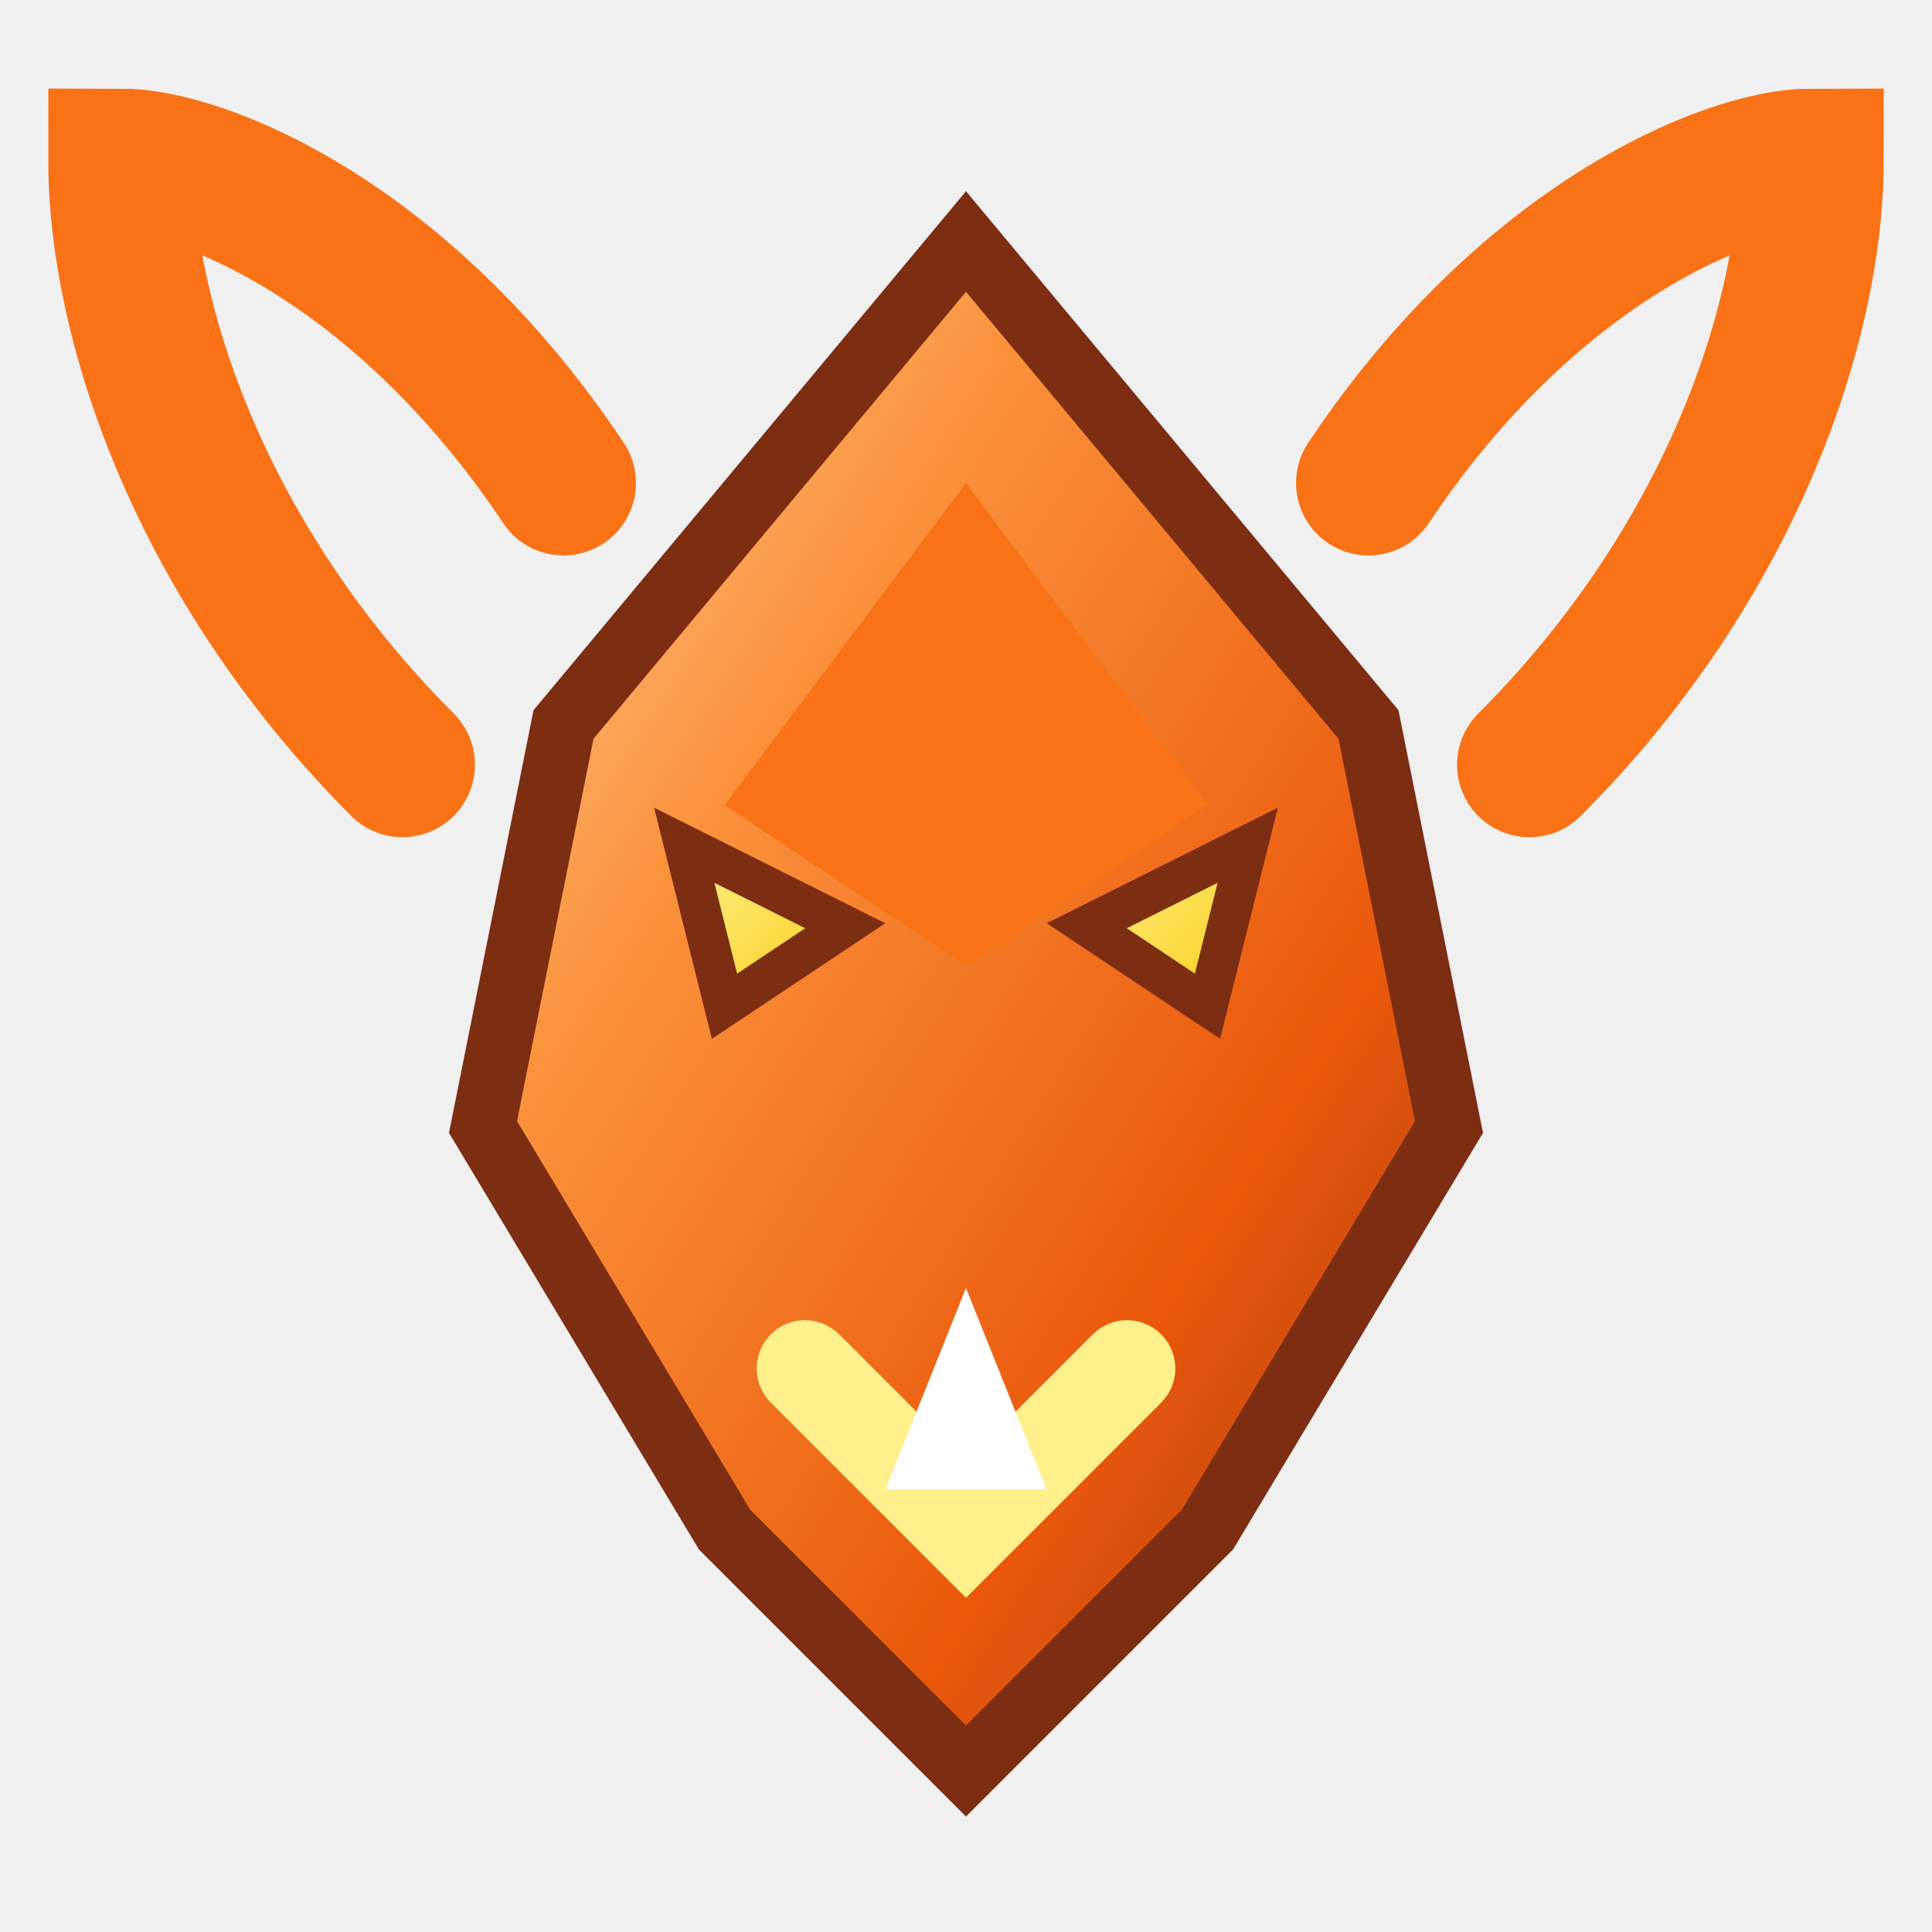
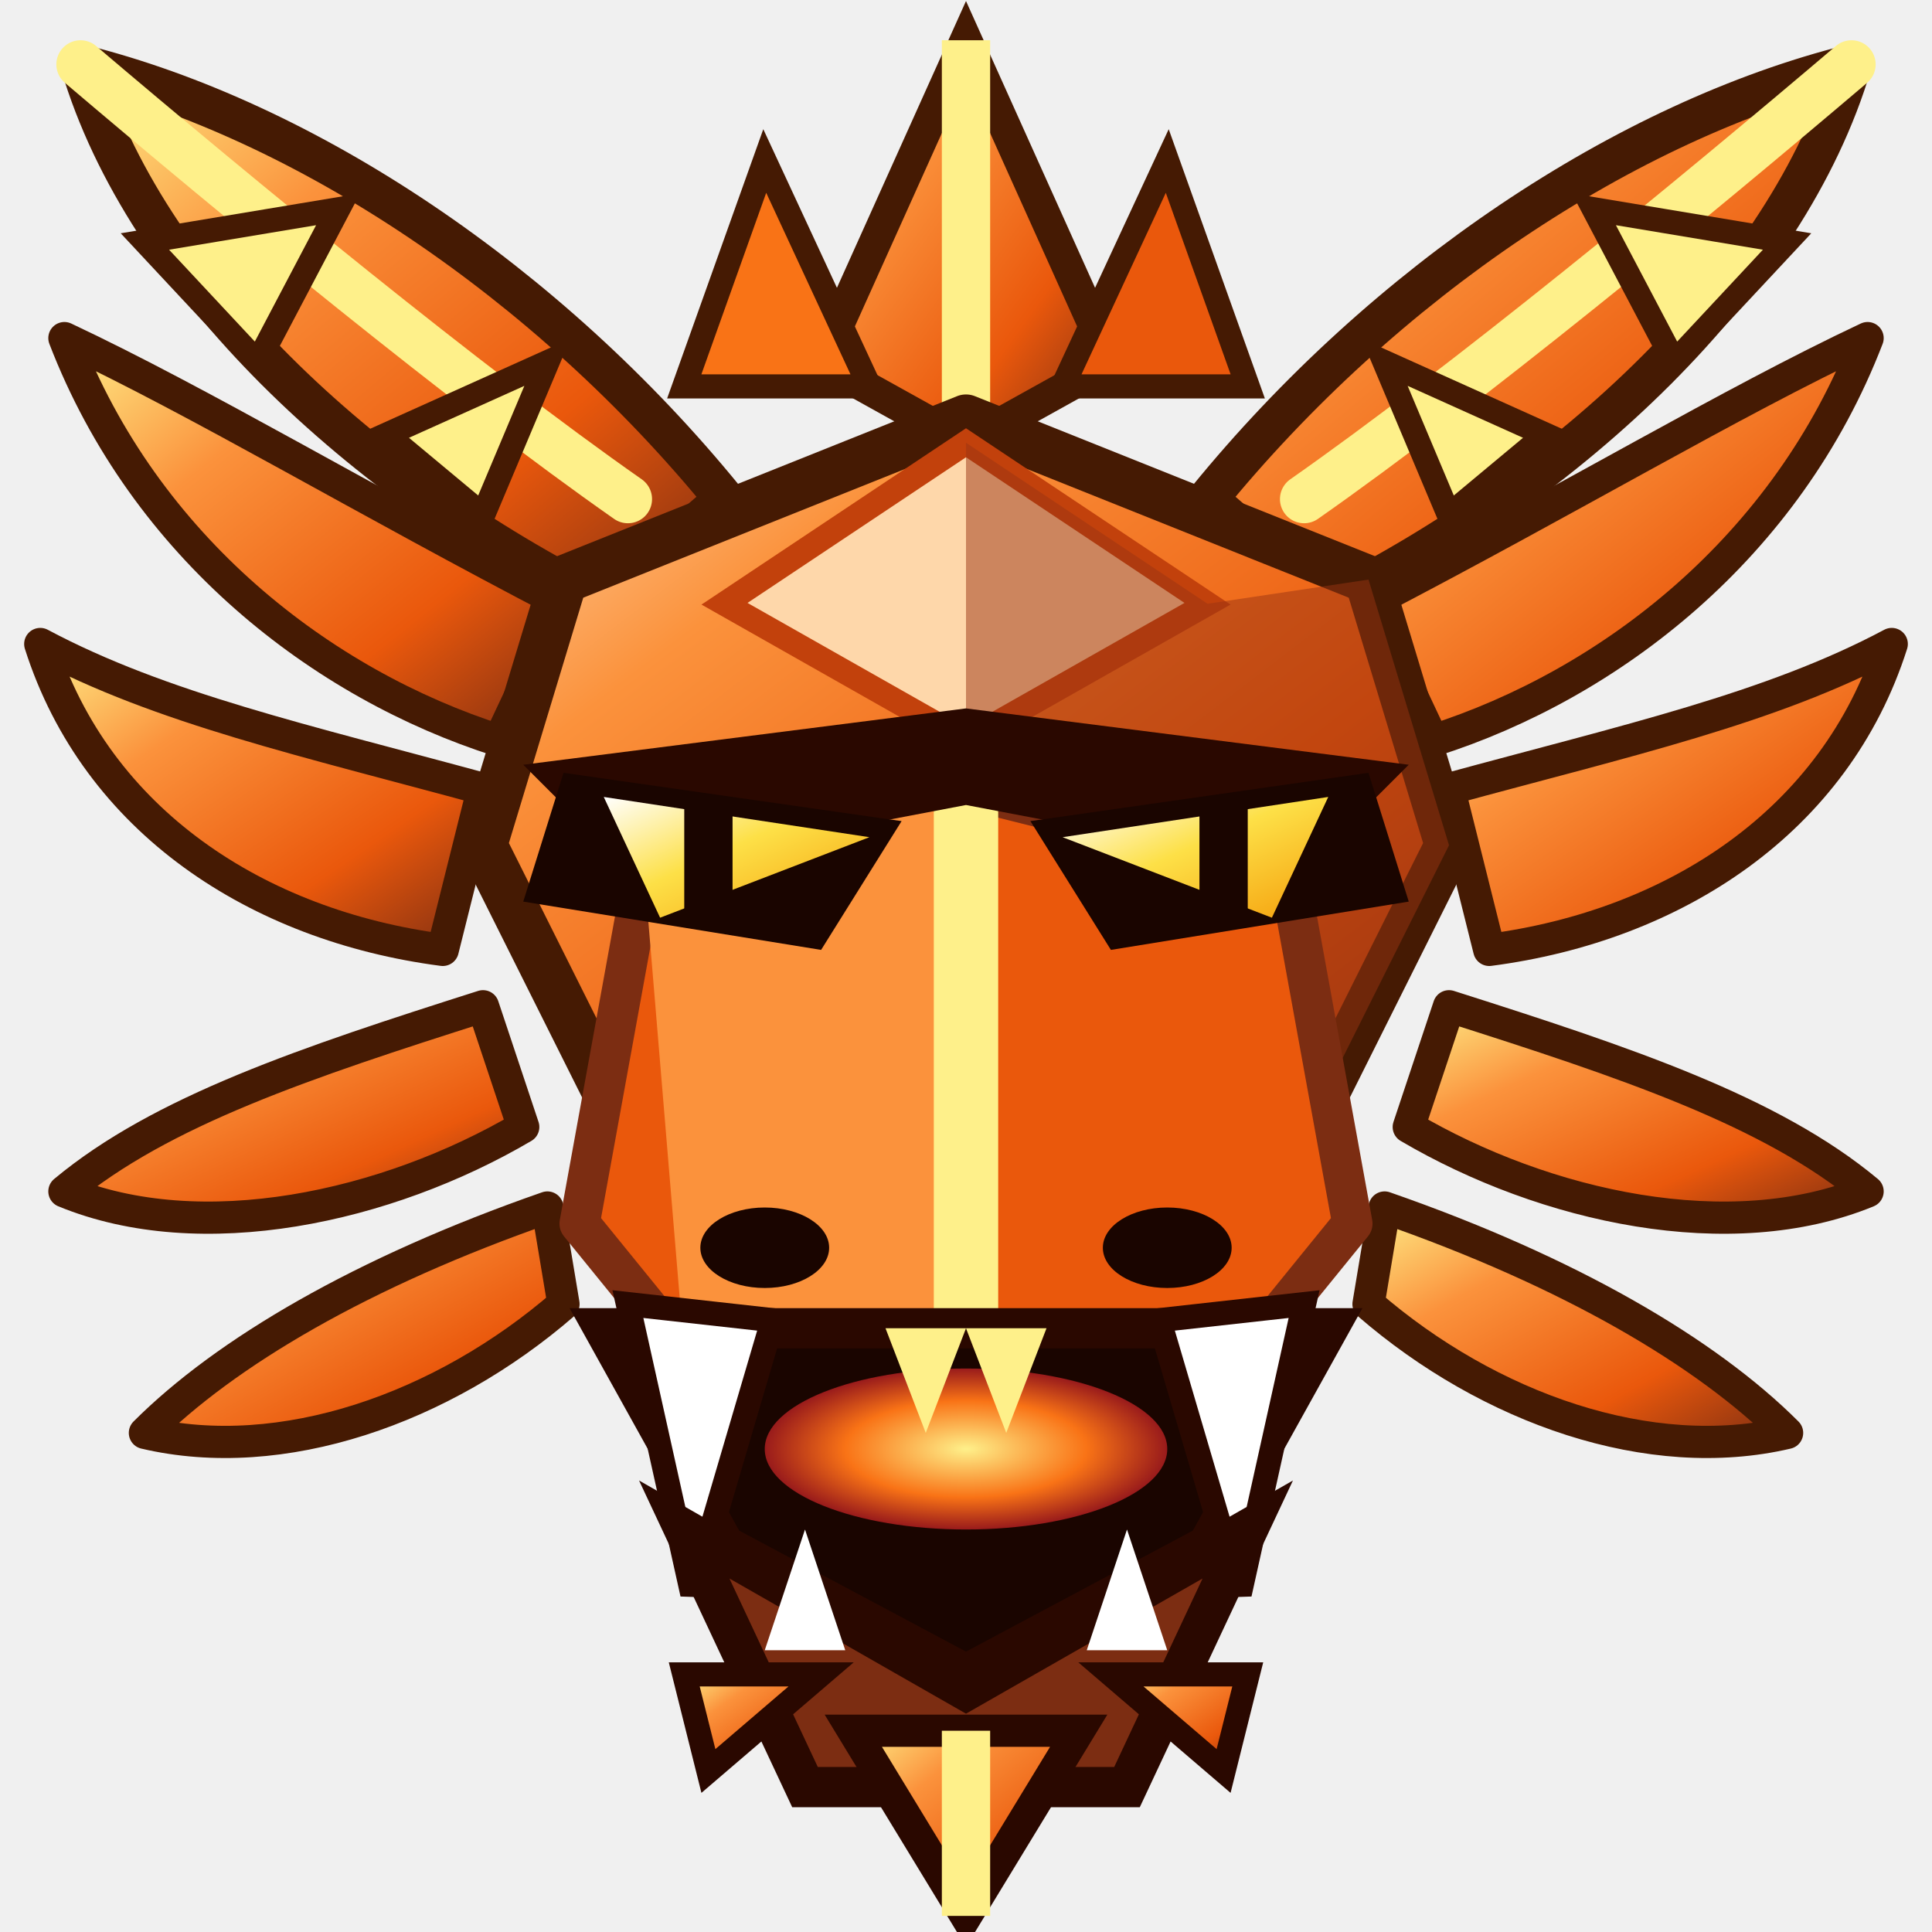
<svg xmlns="http://www.w3.org/2000/svg" viewBox="0 0 24 24" width="24" height="24">
  <defs>
-     <linearGradient id="dragonGrad" x1="0%" y1="0%" x2="100%" y2="100%">
-       <stop offset="0%" stop-color="#fed7aa" />
+     <linearGradient id="dragonHorn" x1="0%" y1="0%" x2="100%" y2="100%">
+       <stop offset="0%" stop-color="#fef08a" />
      <stop offset="30%" stop-color="#fb923c" />
      <stop offset="70%" stop-color="#ea580c" />
+       <stop offset="100%" stop-color="#7c2d12" />
+     </linearGradient>
+     <linearGradient id="dragonScale" x1="0%" y1="0%" x2="100%" y2="100%">
+       <stop offset="0%" stop-color="#fed7aa" />
+       <stop offset="25%" stop-color="#fb923c" />
+       <stop offset="65%" stop-color="#ea580c" />
      <stop offset="100%" stop-color="#9a3412" />
    </linearGradient>
    <linearGradient id="dragonEye" x1="0%" y1="0%" x2="100%" y2="100%">
+       <stop offset="0%" stop-color="#ffffff" />
+       <stop offset="45%" stop-color="#fde047" />
+       <stop offset="100%" stop-color="#f59e0b" />
+     </linearGradient>
+     <radialGradient id="dragonMouthFire" cx="50%" cy="50%" r="50%">
      <stop offset="0%" stop-color="#fef08a" />
-       <stop offset="100%" stop-color="#facc15" />
-     </linearGradient>
+       <stop offset="60%" stop-color="#f97316" />
+       <stop offset="100%" stop-color="#991b1b" />
+     </radialGradient>
  </defs>
-   <path d="M7 6C5 3 2.5 2 1.5 2c0 2 1 5 3.5 7.5" fill="none" stroke="#f97316" stroke-width="1.8" stroke-linecap="round" />
-   <path d="M17 6c2-3 4.5-4 5.5-4 0 2-1 5-3.5 7.5" fill="none" stroke="#f97316" stroke-width="1.8" stroke-linecap="round" />
-   <polygon points="12,3 17,9 18,14 15,19 12,22 9,19 6,14 7,9" fill="url(#dragonGrad)" stroke="#7c2d12" stroke-width="0.8" />
-   <polygon points="12,6 15,10 12,12 9,10" fill="#f97316" />
-   <polygon points="8.5,10.5 10.5,11.5 9,12.5" fill="url(#dragonEye)" stroke="#7c2d12" stroke-width="0.5" />
-   <polygon points="15.5,10.5 13.5,11.5 15,12.5" fill="url(#dragonEye)" stroke="#7c2d12" stroke-width="0.5" />
-   <path d="M10 17l2 2 2-2" fill="none" stroke="#fef08a" stroke-width="1.2" stroke-linecap="round" />
-   <polygon points="12,16 11,18.5 13,18.5" fill="#ffffff" />
+   <path d="M9 6.2 C6.8 3.5 3.8 1.5 1 0.8 C1.8 3.5 4.5 6 7.5 7.5 Z" fill="url(#dragonHorn)" stroke="#451a03" stroke-width="0.5" stroke-linejoin="round" />
+   <path d="M1 0.8 C3 2.5 5.8 4.8 7.8 6.2" fill="none" stroke="#fef08a" stroke-width="0.6" stroke-linecap="round" />
+   <polygon points="4.2,2.6 1.8,3 3.2,4.5" fill="#fef08a" stroke="#451a03" stroke-width="0.3" />
+   <polygon points="6.8,4.5 4.8,5.4 6,6.4" fill="#fef08a" stroke="#451a03" stroke-width="0.3" />
+   <path d="M15 6.2 C17.2 3.5 20.2 1.5 23 0.8 C22.2 3.5 19.5 6 16.5 7.5 Z" fill="url(#dragonHorn)" stroke="#451a03" stroke-width="0.5" stroke-linejoin="round" />
+   <path d="M23 0.8 C21 2.5 18.2 4.8 16.2 6.2" fill="none" stroke="#fef08a" stroke-width="0.6" stroke-linecap="round" />
+   <polygon points="19.8,2.6 22.2,3 20.8,4.5" fill="#fef08a" stroke="#451a03" stroke-width="0.3" />
+   <polygon points="17.2,4.5 19.2,5.4 18,6.4" fill="#fef08a" stroke="#451a03" stroke-width="0.3" />
+   <path d="M7 7.5 C4.5 6.2 2.5 5 0.8 4.2 C1.8 6.8 4 8.5 6.2 9.2 Z" fill="url(#dragonHorn)" stroke="#451a03" stroke-width="0.4" stroke-linejoin="round" />
+   <path d="M17 7.5 C19.5 6.2 21.5 5 23.2 4.2 C22.2 6.8 20 8.5 17.8 9.2 Z" fill="url(#dragonHorn)" stroke="#451a03" stroke-width="0.4" stroke-linejoin="round" />
+   <path d="M6 9.8 C3.8 9.2 2 8.8 0.5 8 C1.2 10.2 3.2 11.5 5.5 11.8 Z" fill="url(#dragonHorn)" stroke="#451a03" stroke-width="0.4" stroke-linejoin="round" />
+   <path d="M18 9.8 C20.2 9.2 22 8.8 23.5 8 C22.8 10.2 20.8 11.5 18.5 11.8 Z" fill="url(#dragonHorn)" stroke="#451a03" stroke-width="0.4" stroke-linejoin="round" />
+   <path d="M6 12.5 C3.8 13.2 2 13.8 0.8 14.8 C2.5 15.5 4.8 15 6.5 14 Z" fill="url(#dragonHorn)" stroke="#451a03" stroke-width="0.4" stroke-linejoin="round" />
+   <path d="M18 12.5 C20.2 13.2 22 13.8 23.2 14.8 C21.5 15.5 19.2 15 17.5 14 Z" fill="url(#dragonHorn)" stroke="#451a03" stroke-width="0.4" stroke-linejoin="round" />
+   <path d="M6.8 15 C4.5 15.8 2.8 16.8 1.8 17.8 C3.5 18.2 5.5 17.5 7 16.2 Z" fill="url(#dragonHorn)" stroke="#451a03" stroke-width="0.4" stroke-linejoin="round" />
+   <path d="M17.2 15 C19.5 15.8 21.2 16.8 22.2 17.8 C20.5 18.2 18.5 17.5 17 16.2 Z" fill="url(#dragonHorn)" stroke="#451a03" stroke-width="0.4" stroke-linejoin="round" />
+   <polygon points="12,0.5 13.8,4.5 12,5.5 10.2,4.5" fill="url(#dragonHorn)" stroke="#451a03" stroke-width="0.4" />
+   <line x1="12" y1="0.5" x2="12" y2="5.5" stroke="#fef08a" stroke-width="0.6" />
+   <polygon points="9.5,2 10.8,4.8 8.5,4.8" fill="#f97316" stroke="#451a03" stroke-width="0.3" />
+   <polygon points="14.5,2 13.2,4.8 15.5,4.8" fill="#ea580c" stroke="#451a03" stroke-width="0.3" />
+   <polygon points="12,5.2 7,7.2 6,10.5 7.5,13.5 12,14.5 16.5,13.5 18,10.5 17,7.2" fill="url(#dragonScale)" stroke="#451a03" stroke-width="0.6" stroke-linejoin="round" />
+   <polygon points="12,5.5 9,7.5 12,9.2 15,7.5" fill="#fed7aa" stroke="#c2410c" stroke-width="0.3" />
+   <polygon points="12,5.5 15,7.5 17,7.2 18,10.5 16.5,13.5 12,14.5 12,9.2" fill="#9a3412" opacity="0.5" />
+   <polygon points="8,10.8 12,9.8 16,10.8 16.8,15.2 15.5,16.8 8.5,16.8 7.2,15.2" fill="#ea580c" stroke="#7c2d12" stroke-width="0.5" stroke-linejoin="round" />
+   <polygon points="8,10.8 12,9.8 12,16.8 8.5,16.8" fill="#fb923c" />
+   <line x1="12" y1="9.8" x2="12" y2="16.8" stroke="#fef08a" stroke-width="0.8" stroke-linecap="round" />
+   <ellipse cx="9.5" cy="15.5" rx="0.8" ry="0.5" fill="#1a0500" />
+   <ellipse cx="14.5" cy="15.5" rx="0.8" ry="0.5" fill="#1a0500" />
+   <polygon points="7.5,16.5 16.5,16.5 15,19.2 12,20.8 9,19.2" fill="#1a0500" stroke="#2a0800" stroke-width="0.5" />
+   <ellipse cx="12" cy="18" rx="2.5" ry="1" fill="url(#dragonMouthFire)" />
+   <polygon points="7.8,16.2 8.6,19.8 9.6,16.4" fill="#ffffff" stroke="#2a0800" stroke-width="0.3" />
+   <polygon points="16.2,16.2 15.4,19.8 14.4,16.4" fill="#ffffff" stroke="#2a0800" stroke-width="0.3" />
+   <polygon points="11,16.5 11.5,17.8 12,16.5" fill="#fef08a" />
+   <polygon points="12,16.5 12.5,17.8 13,16.5" fill="#fef08a" />
+   <polygon points="12,8.8 6.5,9.5 7.8,10.8 12,10 16.2,10.8 17.5,9.5" fill="#2a0800" />
+   <polygon points="7,9.6 11.2,10.2 10.2,11.8 6.5,11.2" fill="#1a0500" />
+   <polygon points="17,9.6 12.8,10.2 13.8,11.8 17.5,11.2" fill="#1a0500" />
+   <polygon points="7.5,9.9 10.8,10.4 8.2,11.4" fill="url(#dragonEye)" />
+   <polygon points="16.5,9.9 13.2,10.4 15.8,11.4" fill="url(#dragonEye)" />
+   <line x1="8.8" y1="9.9" x2="8.8" y2="11.4" stroke="#1a0500" stroke-width="0.6" />
+   <line x1="15.2" y1="9.9" x2="15.2" y2="11.4" stroke="#1a0500" stroke-width="0.6" />
+   <polygon points="8.5,19 12,21 15.5,19 14,22.2 10,22.2" fill="#7c2d12" stroke="#2a0800" stroke-width="0.5" />
+   <polygon points="9.5,20.5 10,19 10.5,20.5" fill="#ffffff" />
+   <polygon points="14.5,20.5 14,19 13.5,20.5" fill="#ffffff" />
+   <polygon points="12,23.8 10.6,21.5 13.4,21.5" fill="url(#dragonHorn)" stroke="#2a0800" stroke-width="0.4" />
+   <line x1="12" y1="21.5" x2="12" y2="23.8" stroke="#fef08a" stroke-width="0.6" />
+   <polygon points="8.8,22 10.2,20.8 8.5,20.8" fill="url(#dragonHorn)" stroke="#2a0800" stroke-width="0.3" />
+   <polygon points="15.2,22 13.8,20.8 15.5,20.8" fill="url(#dragonHorn)" stroke="#2a0800" stroke-width="0.3" />
</svg>
